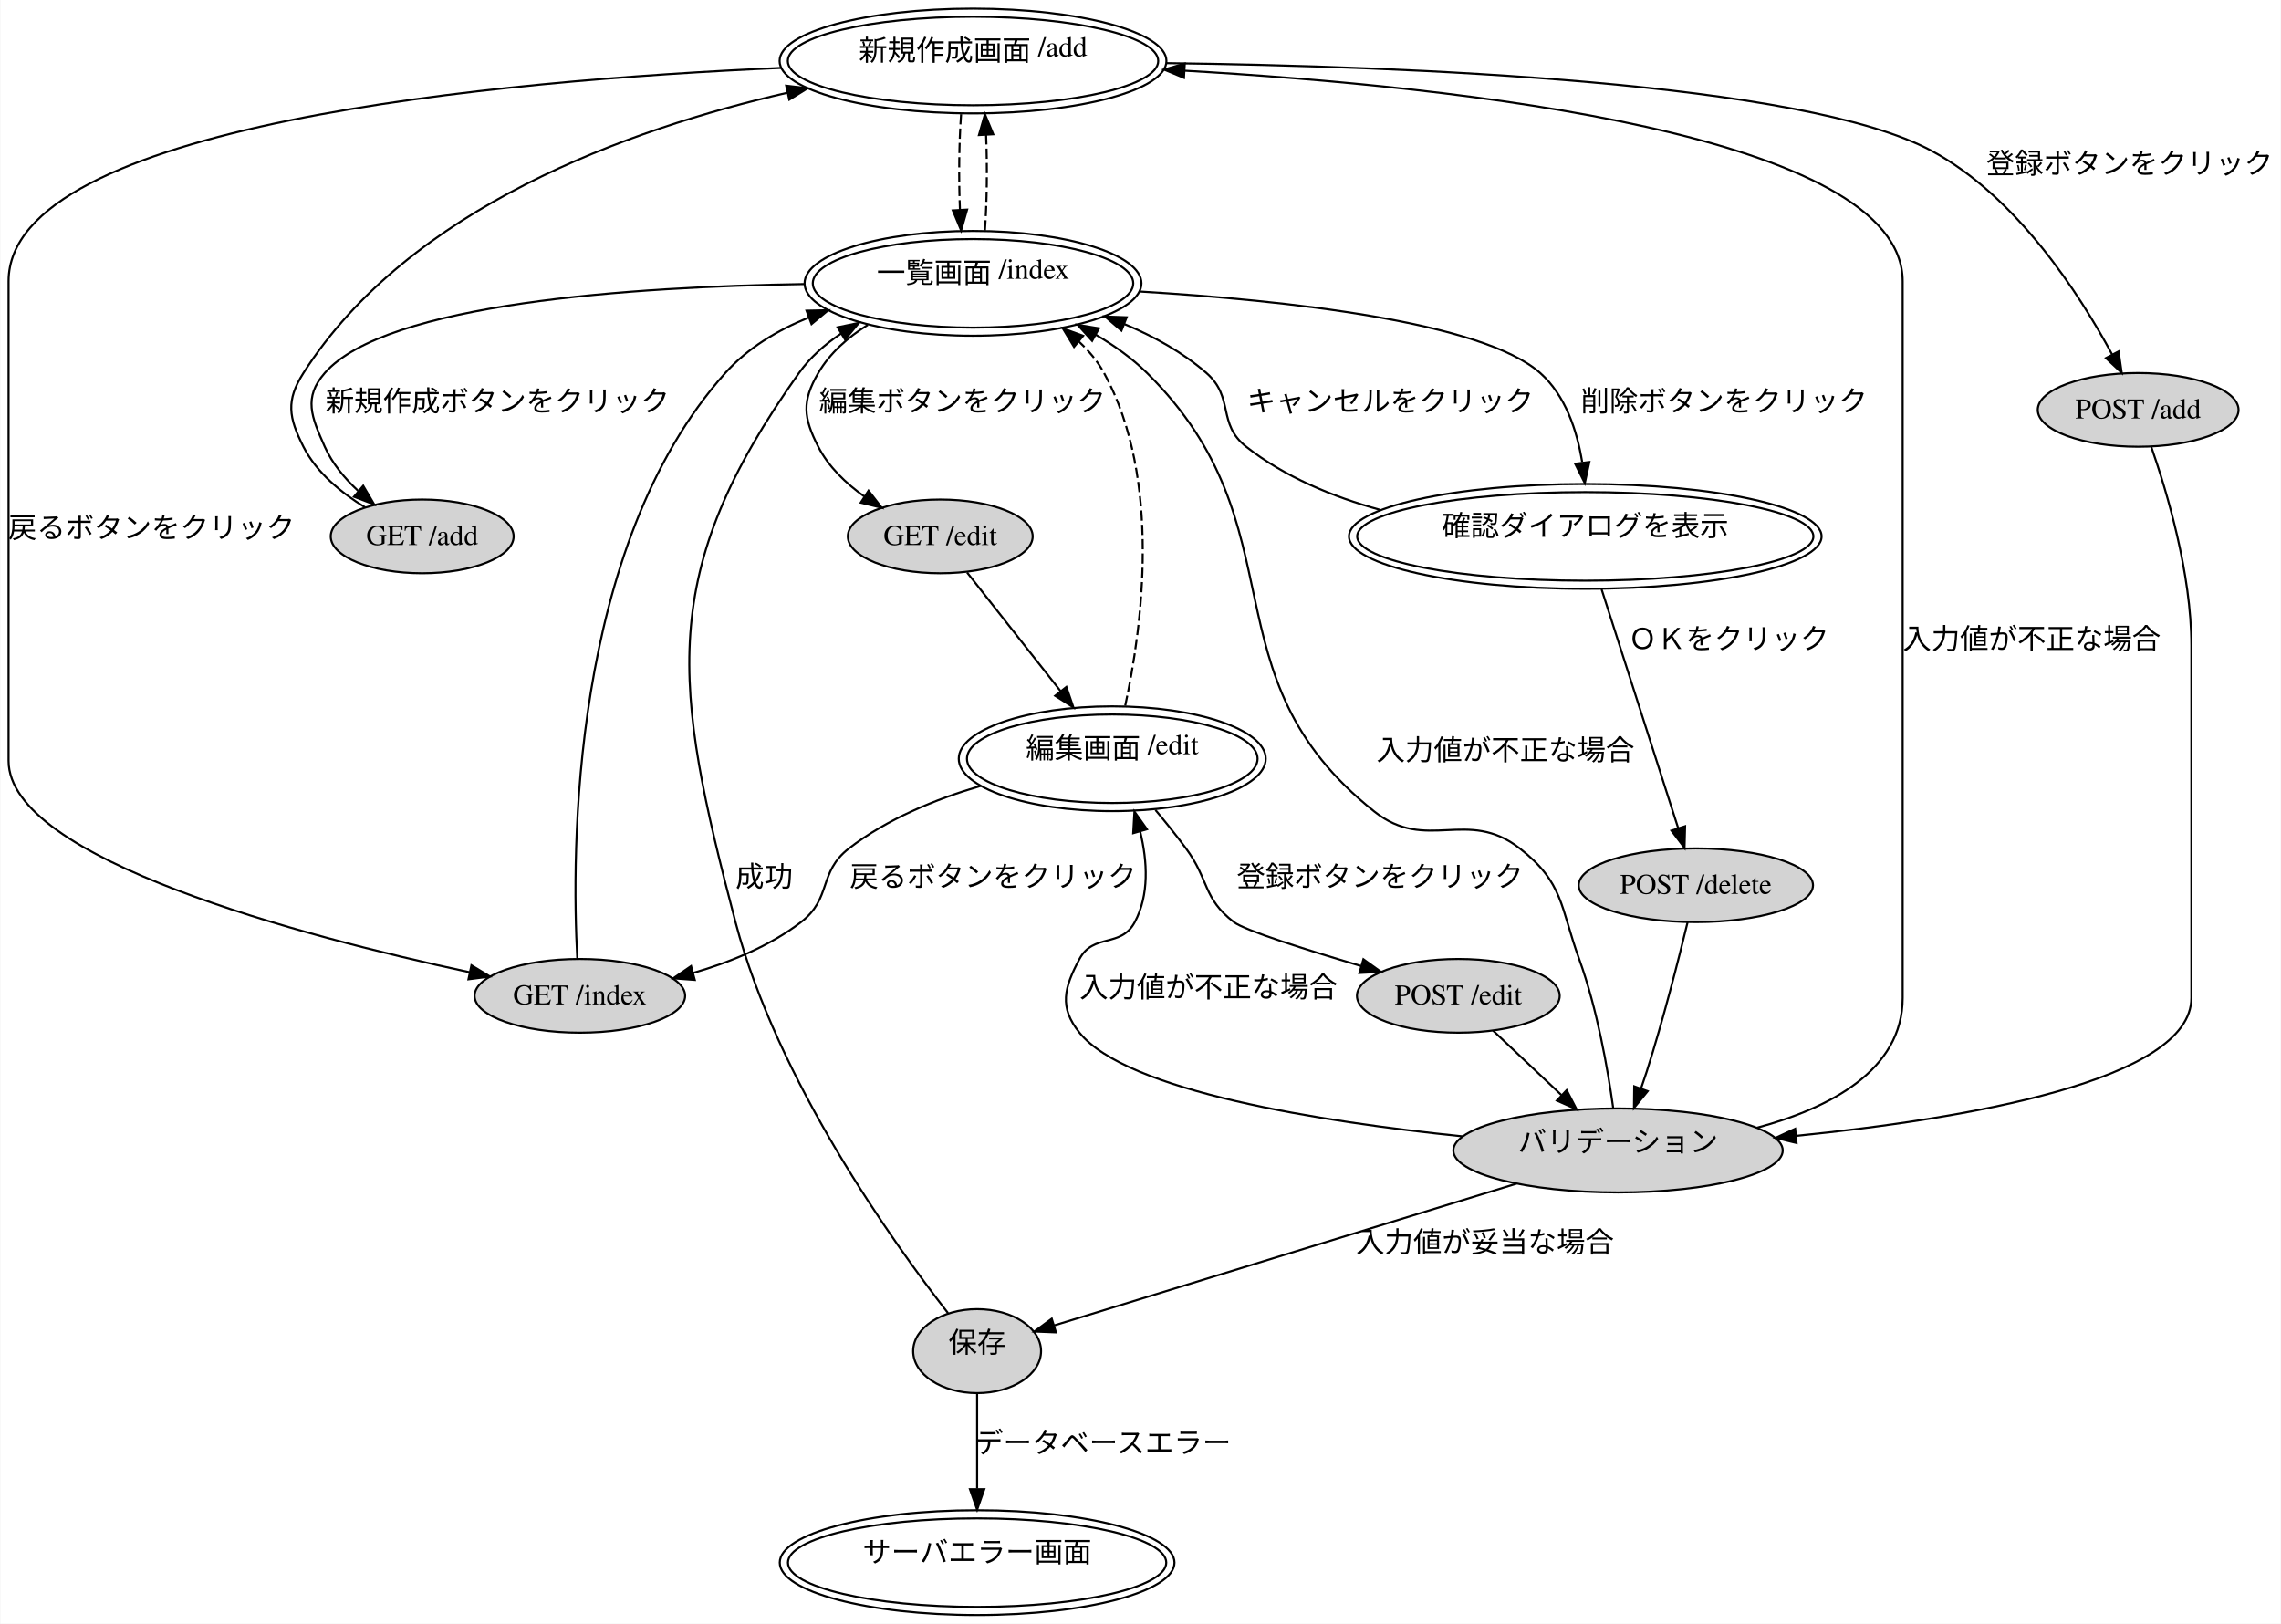
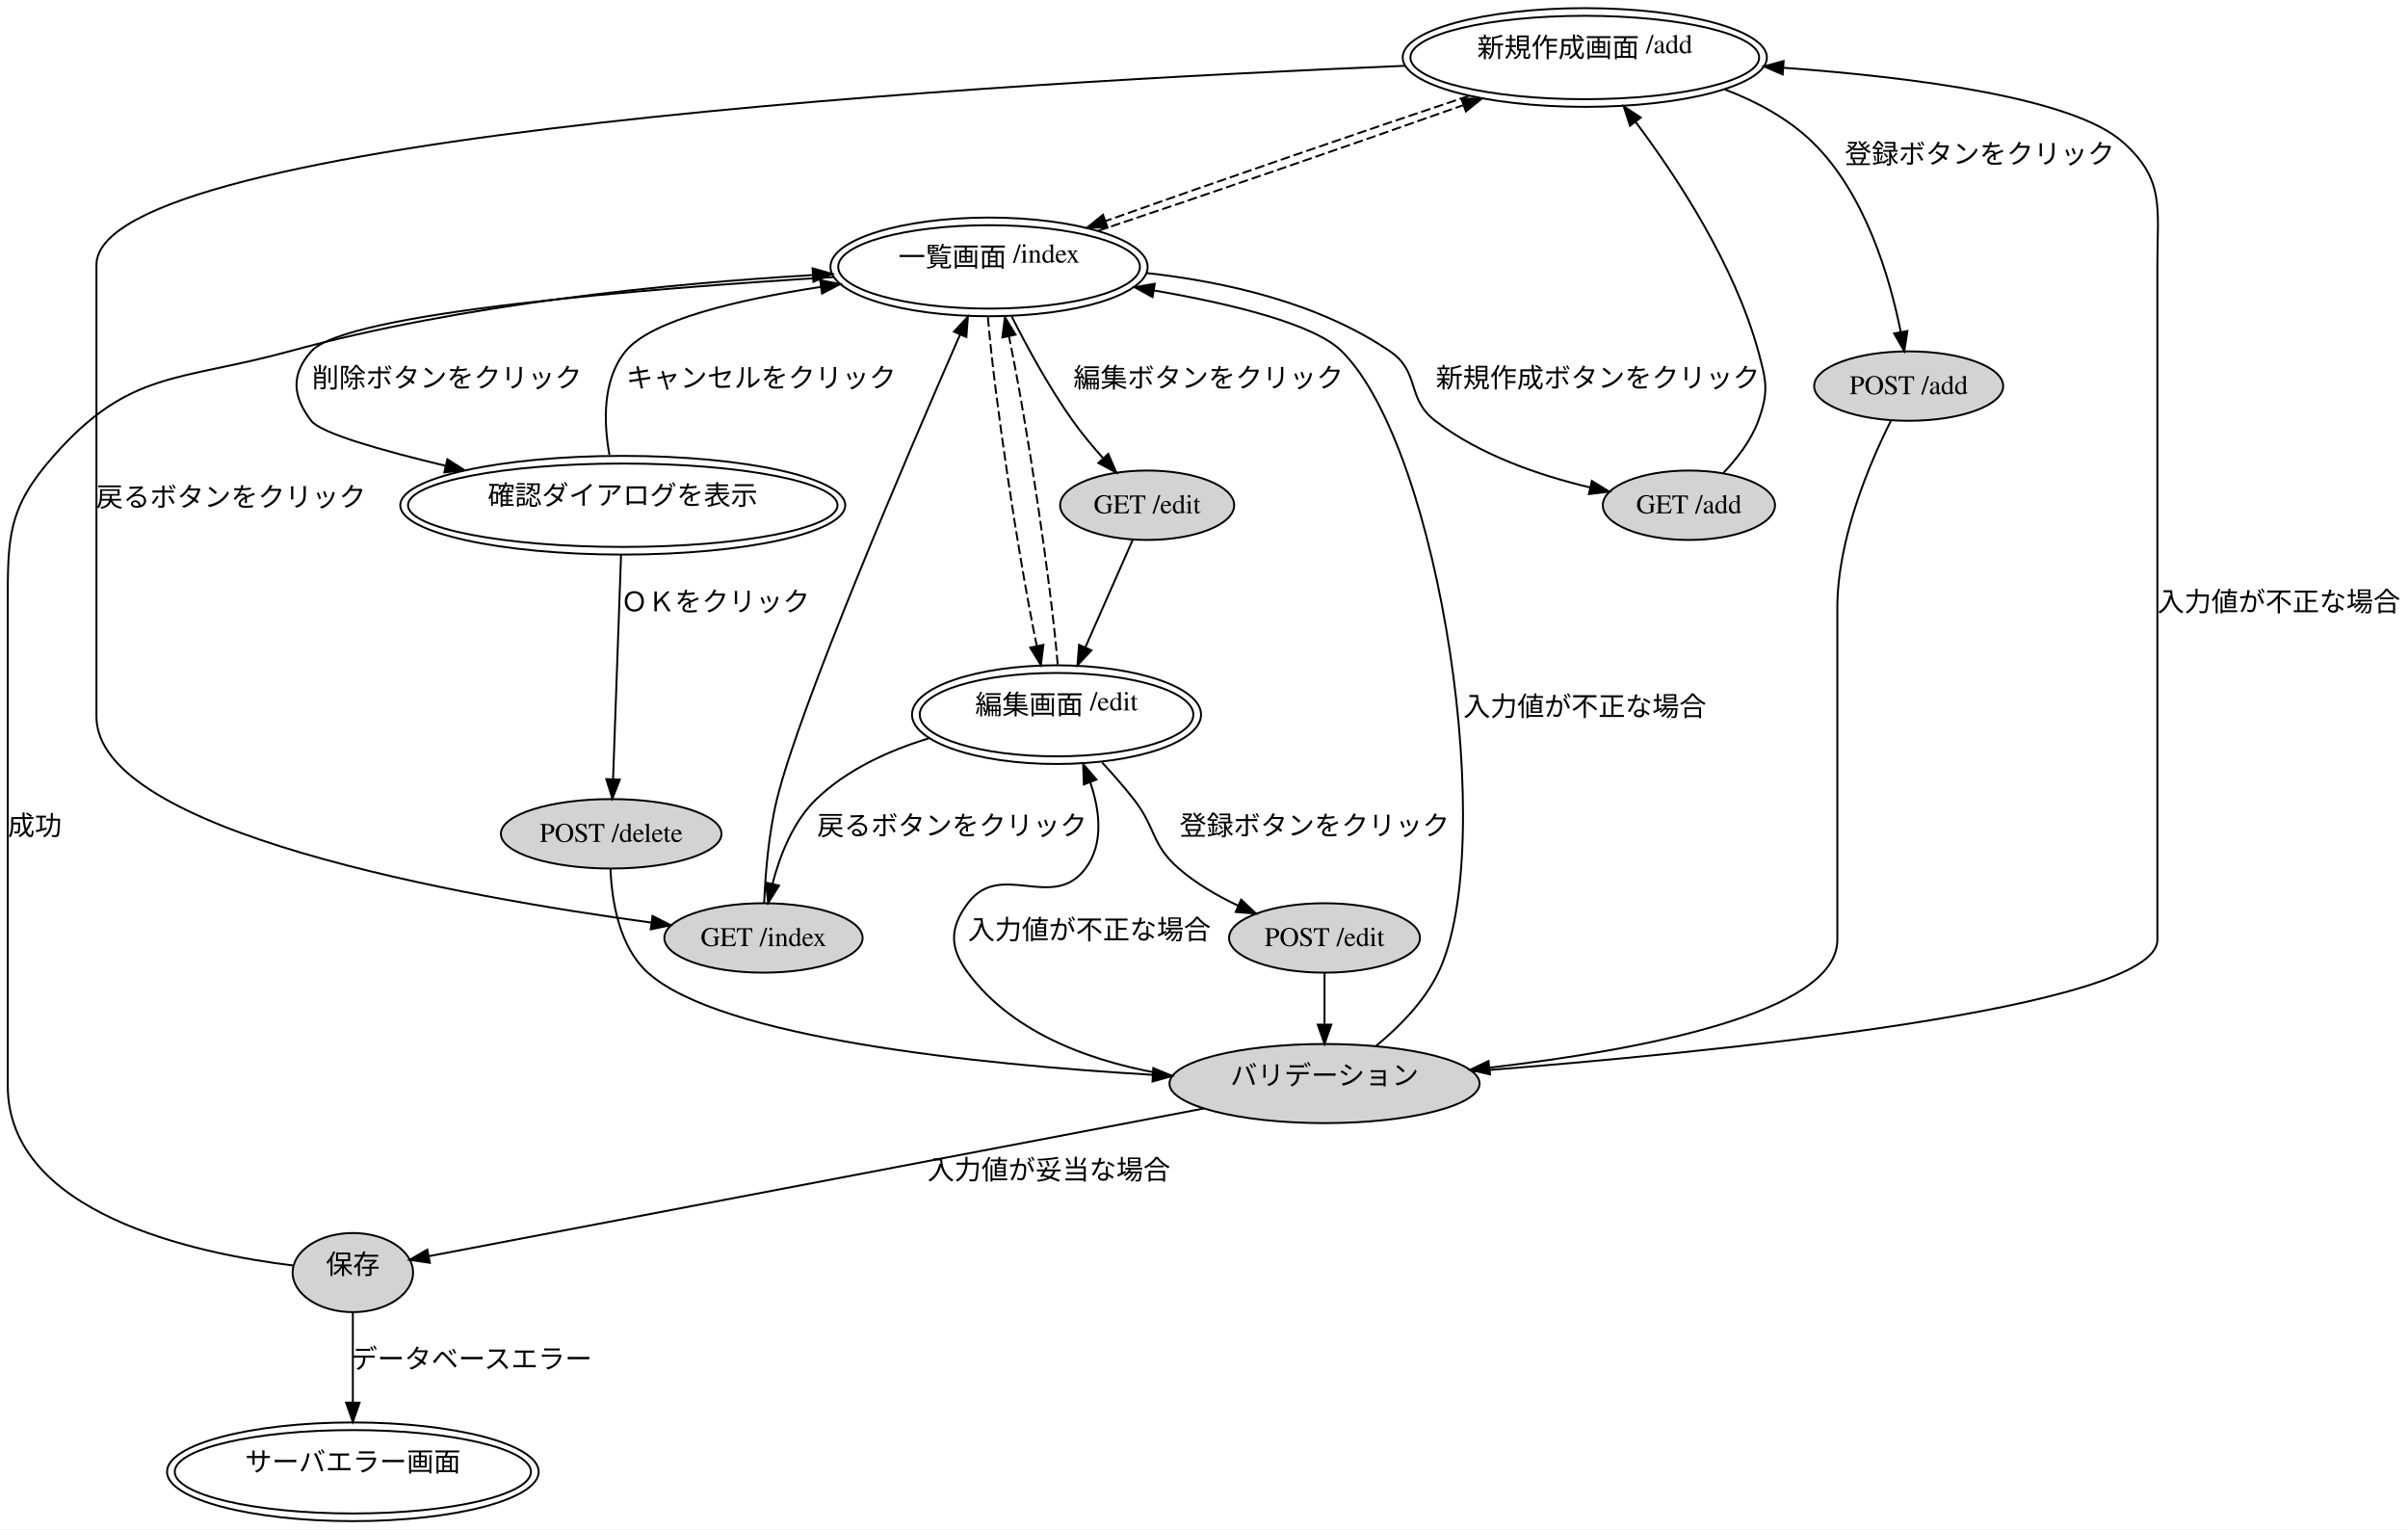
- <svg xmlns="http://www.w3.org/2000/svg" width="1114pt" height="793pt" viewBox="0.00 0.00 1113.58 792.96">
+ <svg xmlns="http://www.w3.org/2000/svg" width="1249pt" height="793pt" viewBox="0.00 0.00 1249.02 792.96">
  <g id="graph0" class="graph" transform="scale(1 1) rotate(0) translate(4 788.955)">
-     <polygon fill="white" stroke="none" points="-4,4 -4,-788.955 1109.58,-788.955 1109.58,4 -4,4" />
+     <polygon fill="white" stroke="none" points="-4,4 -4,-788.955 1245.02,-788.955 1245.02,4 -4,4" />
    <g id="node1" class="node">
-       <ellipse fill="none" stroke="black" cx="471" cy="-759.162" rx="90.449" ry="21.62" />
-       <ellipse fill="none" stroke="black" cx="471" cy="-759.162" rx="94.459" ry="25.588" />
-       <text text-anchor="middle" x="471" y="-759.372" font-family="Times,serif" font-size="14.00">新規作成画面 /add</text>
+       <ellipse fill="none" stroke="black" cx="818.021" cy="-759.162" rx="90.449" ry="21.62" />
+       <ellipse fill="none" stroke="black" cx="818.021" cy="-759.162" rx="94.459" ry="25.588" />
+       <text text-anchor="middle" x="818.021" y="-759.372" font-family="Times,serif" font-size="14.00">新規作成画面 /add</text>
+     </g>
+     <g id="node3" class="node">
+       <ellipse fill="none" stroke="black" cx="509.021" cy="-650.576" rx="78.255" ry="21.62" />
+       <ellipse fill="none" stroke="black" cx="509.021" cy="-650.576" rx="82.261" ry="25.588" />
+       <text text-anchor="middle" x="509.021" y="-650.786" font-family="Times,serif" font-size="14.00">一覧画面 /index</text>
+     </g>
+     <g id="edge1" class="edge">
+       <path fill="none" stroke="black" stroke-dasharray="5,2" d="M757.831,-739.23C703.427,-721.086 623.861,-693.681 569.402,-674.353" />
+       <polygon fill="black" stroke="black" points="570.469,-671.017 559.875,-670.962 568.122,-677.612 570.469,-671.017" />
+     </g>
+     <g id="node10" class="node">
+       <ellipse fill="lightgrey" stroke="black" cx="392.021" cy="-302.611" rx="51.414" ry="18" />
+       <text text-anchor="middle" x="392.021" y="-298.411" font-family="Times,serif" font-size="14.00">GET /index</text>
+     </g>
+     <g id="edge5" class="edge">
+       <path fill="none" stroke="black" d="M724.9,-754.868C519.572,-746.363 46.021,-719.395 46.021,-651.576 46.021,-651.576 46.021,-651.576 46.021,-417.404 46.021,-357.552 235.213,-323.994 333.798,-310.571" />
+       <polygon fill="black" stroke="black" points="334.462,-314.013 343.911,-309.221 333.536,-307.075 334.462,-314.013" />
+       <text text-anchor="middle" x="115.811" y="-526.29" font-family="Times,serif" font-size="14.00">戻るボタンをクリック</text>
+     </g>
+     <g id="node12" class="node">
+       <ellipse fill="lightgrey" stroke="black" cx="986.021" cy="-588.783" rx="49.026" ry="18" />
+       <text text-anchor="middle" x="986.021" y="-584.583" font-family="Times,serif" font-size="14.00">POST /add</text>
+     </g>
+     <g id="edge6" class="edge">
+       <path fill="none" stroke="black" d="M890.598,-742.618C907.084,-736.342 923.426,-727.58 936.021,-715.369 963.512,-688.718 976.271,-645.026 981.91,-616.84" />
+       <polygon fill="black" stroke="black" points="985.378,-617.332 983.738,-606.865 978.492,-616.07 985.378,-617.332" />
+       <text text-anchor="middle" x="1022.81" y="-704.169" font-family="Times,serif" font-size="14.00">登録ボタンをクリック</text>
    </g>
    <g id="node2" class="node">
-       <ellipse fill="none" stroke="black" cx="471" cy="-650.576" rx="78.255" ry="21.62" />
-       <ellipse fill="none" stroke="black" cx="471" cy="-650.576" rx="82.261" ry="25.588" />
-       <text text-anchor="middle" x="471" y="-650.786" font-family="Times,serif" font-size="14.00">一覧画面 /index</text>
+       <ellipse fill="none" stroke="black" cx="179.021" cy="-25.793" rx="92.377" ry="21.62" />
+       <ellipse fill="none" stroke="black" cx="179.021" cy="-25.793" rx="96.386" ry="25.588" />
+       <text text-anchor="middle" x="179.021" y="-26.003" font-family="Times,serif" font-size="14.00">サーバエラー画面 </text>
    </g>
-     <g id="edge1" class="edge">
-       <path fill="none" stroke="black" stroke-dasharray="5,2" d="M465.18,-733.172C464.169,-719.274 463.983,-701.758 464.619,-686.521" />
-       <polygon fill="black" stroke="black" points="468.12,-686.591 465.191,-676.409 461.132,-686.196 468.12,-686.591" />
+     <g id="edge2" class="edge">
+       <path fill="none" stroke="black" stroke-dasharray="5,2" d="M565.651,-669.322C619.2,-687.142 699.294,-714.707 754.873,-734.404" />
+       <polygon fill="black" stroke="black" points="754.014,-737.813 764.608,-737.863 756.357,-731.217 754.014,-737.813" />
+     </g>
+     <g id="node4" class="node">
+       <ellipse fill="none" stroke="black" cx="319.021" cy="-526.99" rx="111.393" ry="21.62" />
+       <ellipse fill="none" stroke="black" cx="319.021" cy="-526.99" rx="115.4" ry="25.588" />
+       <text text-anchor="middle" x="319.021" y="-527.2" font-family="Times,serif" font-size="14.00">確認ダイアログを表示 </text>
+     </g>
+     <g id="edge9" class="edge">
+       <path fill="none" stroke="black" d="M428.525,-645.328C330.328,-639.307 175.124,-626.749 157.441,-606.783 146.833,-594.805 147.683,-583.462 157.441,-570.783 162.355,-564.399 193.405,-555.502 226.994,-547.474" />
+       <polygon fill="black" stroke="black" points="228.058,-550.819 236.992,-545.125 226.457,-544.004 228.058,-550.819" />
+       <text text-anchor="middle" x="227.811" y="-588.083" font-family="Times,serif" font-size="14.00">削除ボタンをクリック</text>
+     </g>
+     <g id="node5" class="node">
+       <ellipse fill="none" stroke="black" cx="544.021" cy="-418.404" rx="70.964" ry="21.62" />
+       <ellipse fill="none" stroke="black" cx="544.021" cy="-418.404" rx="74.963" ry="25.588" />
+       <text text-anchor="middle" x="544.021" y="-418.614" font-family="Times,serif" font-size="14.00">編集画面 /edit</text>
+     </g>
+     <g id="edge3" class="edge">
+       <path fill="none" stroke="black" stroke-dasharray="5,2" d="M508.432,-624.505C511.788,-583.235 524.11,-500.903 533.755,-454.077" />
+       <polygon fill="black" stroke="black" points="537.221,-454.606 535.892,-444.095 530.376,-453.141 537.221,-454.606" />
+     </g>
+     <g id="node6" class="node">
+       <ellipse fill="lightgrey" stroke="black" cx="872.021" cy="-526.99" rx="44.657" ry="18" />
+       <text text-anchor="middle" x="872.021" y="-522.79" font-family="Times,serif" font-size="14.00">GET /add</text>
+     </g>
+     <g id="edge7" class="edge">
+       <path fill="none" stroke="black" d="M590.542,-647.421C631.481,-642.895 680.089,-631.967 717.021,-606.783 732.792,-596.029 725.295,-582.399 740.441,-570.783 763.663,-552.974 794.582,-542.424 820.613,-536.257" />
+       <polygon fill="black" stroke="black" points="821.685,-539.604 830.692,-534.026 820.172,-532.77 821.685,-539.604" />
+       <text text-anchor="middle" x="824.811" y="-588.083" font-family="Times,serif" font-size="14.00">新規作成ボタンをクリック</text>
+     </g>
+     <g id="node9" class="node">
+       <ellipse fill="lightgrey" stroke="black" cx="591.021" cy="-526.99" rx="45.141" ry="18" />
+       <text text-anchor="middle" x="591.021" y="-522.79" font-family="Times,serif" font-size="14.00">GET /edit</text>
+     </g>
+     <g id="edge8" class="edge">
+       <path fill="none" stroke="black" d="M520.757,-624.921C528.807,-608.933 540.213,-587.96 552.441,-570.783 557.173,-564.137 562.806,-557.381 568.285,-551.262" />
+       <polygon fill="black" stroke="black" points="570.861,-553.631 575.064,-543.905 565.714,-548.887 570.861,-553.631" />
+       <text text-anchor="middle" x="622.811" y="-588.083" font-family="Times,serif" font-size="14.00">編集ボタンをクリック</text>
+     </g>
+     <g id="edge11" class="edge">
+       <path fill="none" stroke="black" d="M312.12,-553.076C309.054,-570.068 308.441,-592.03 320.441,-606.783 333.682,-623.062 378.961,-633.647 421.83,-640.217" />
+       <polygon fill="black" stroke="black" points="421.386,-643.689 431.788,-641.68 422.403,-636.763 421.386,-643.689" />
+       <text text-anchor="middle" x="390.811" y="-588.083" font-family="Times,serif" font-size="14.00">キャンセルをクリック</text>
+     </g>
+     <g id="node13" class="node">
+       <ellipse fill="lightgrey" stroke="black" cx="313.021" cy="-356.611" rx="57.211" ry="18" />
+       <text text-anchor="middle" x="313.021" y="-352.411" font-family="Times,serif" font-size="14.00">POST /delete</text>
+     </g>
+     <g id="edge10" class="edge">
+       <path fill="none" stroke="black" d="M318.136,-501.145C317.029,-470.078 315.14,-417.074 313.994,-384.903" />
+       <polygon fill="black" stroke="black" points="317.49,-384.723 313.636,-374.854 310.494,-384.972 317.49,-384.723" />
+       <text text-anchor="middle" x="367.021" y="-471.997" font-family="Times,serif" font-size="14.00">ＯＫをクリック</text>
+     </g>
+     <g id="edge4" class="edge">
+       <path fill="none" stroke="black" stroke-dasharray="5,2" d="M544.613,-444.443C541.27,-485.586 529.006,-567.592 519.371,-614.498" />
+       <polygon fill="black" stroke="black" points="515.9,-613.995 517.235,-624.505 522.745,-615.456 515.9,-613.995" />
+     </g>
+     <g id="node8" class="node">
+       <ellipse fill="lightgrey" stroke="black" cx="683.021" cy="-302.611" rx="49.51" ry="18" />
+       <text text-anchor="middle" x="683.021" y="-298.411" font-family="Times,serif" font-size="14.00">POST /edit</text>
+     </g>
+     <g id="edge13" class="edge">
+       <path fill="none" stroke="black" d="M567.633,-393.619C573.219,-387.598 579.006,-381.017 584.021,-374.611 595.788,-359.581 593.014,-351.109 607.441,-338.611 616.402,-330.849 627.375,-324.468 638.152,-319.381" />
+       <polygon fill="black" stroke="black" points="639.786,-322.486 647.517,-315.241 636.956,-316.083 639.786,-322.486" />
+       <text text-anchor="middle" x="677.811" y="-355.911" font-family="Times,serif" font-size="14.00">登録ボタンをクリック</text>
+     </g>
+     <g id="edge12" class="edge">
+       <path fill="none" stroke="black" d="M477.714,-406.096C456.951,-399.767 435.337,-389.919 419.441,-374.611 407.417,-363.031 400.583,-345.589 396.744,-330.891" />
+       <polygon fill="black" stroke="black" points="400.079,-329.771 394.448,-320.796 393.253,-331.324 400.079,-329.771" />
+       <text text-anchor="middle" x="489.811" y="-355.911" font-family="Times,serif" font-size="14.00">戻るボタンをクリック</text>
+     </g>
+     <g id="edge14" class="edge">
+       <path fill="none" stroke="black" d="M889.842,-543.681C896.94,-551.1 904.296,-560.567 908.021,-570.783 913.503,-585.815 912.261,-591.355 908.021,-606.783 895.706,-651.595 866.288,-696.558 844.418,-725.696" />
+       <polygon fill="black" stroke="black" points="841.479,-723.777 838.185,-733.847 847.04,-728.029 841.479,-723.777" />
+     </g>
+     <g id="node7" class="node">
+       <ellipse fill="lightgrey" stroke="black" cx="179.021" cy="-129.092" rx="31.226" ry="20.512" />
+       <text text-anchor="middle" x="179.021" y="-128.392" font-family="Times,serif" font-size="14.00">保存</text>
+     </g>
+     <g id="edge16" class="edge">
+       <path fill="none" stroke="black" d="M179.021,-108.561C179.021,-95.388 179.021,-77.63 179.021,-62.028" />
+       <polygon fill="black" stroke="black" points="182.521,-61.655 179.021,-51.655 175.521,-61.655 182.521,-61.655" />
+       <text text-anchor="middle" x="240.411" y="-79.386" font-family="Times,serif" font-size="14.00">データベースエラー</text>
+     </g>
+     <g id="edge15" class="edge">
+       <path fill="none" stroke="black" d="M148.25,-132.733C97.071,-138.994 0.021,-159.631 0.021,-226.105 0.021,-473.697 0.021,-473.697 0.021,-473.697 0.021,-510.429 -0.32,-525.273 24.021,-552.783 63.315,-597.191 88.826,-591.137 146.021,-606.783 236.34,-631.49 343.142,-641.932 417.418,-646.346" />
+       <polygon fill="black" stroke="black" points="417.495,-649.856 427.678,-646.929 417.893,-642.867 417.495,-649.856" />
+       <text text-anchor="middle" x="14.021" y="-355.911" font-family="Times,serif" font-size="14.00">成功</text>
    </g>
    <g id="node11" class="node">
-       <ellipse fill="lightgrey" stroke="black" cx="279" cy="-302.611" rx="51.414" ry="18" />
-       <text text-anchor="middle" x="279" y="-298.411" font-family="Times,serif" font-size="14.00">GET /index</text>
+       <ellipse fill="lightgrey" stroke="black" cx="683.021" cy="-227.105" rx="80.429" ry="20.512" />
+       <text text-anchor="middle" x="683.021" y="-226.405" font-family="Times,serif" font-size="14.00">バリデーション</text>
    </g>
-     <g id="edge4" class="edge">
-       <path fill="none" stroke="black" d="M377.382,-755.793C240.025,-749.733 0,-728.183 0,-651.576 0,-651.576 0,-651.576 0,-417.404 0,-369.307 143.952,-331.594 225.054,-314.163" />
-       <polygon fill="black" stroke="black" points="226.04,-317.532 235.099,-312.039 224.592,-310.684 226.04,-317.532" />
-       <text text-anchor="middle" x="69.79" y="-526.29" font-family="Times,serif" font-size="14.00">戻るボタンをクリック</text>
-     </g>
-     <g id="node12" class="node">
-       <ellipse fill="lightgrey" stroke="black" cx="1040" cy="-588.783" rx="49.026" ry="18" />
-       <text text-anchor="middle" x="1040" y="-584.583" font-family="Times,serif" font-size="14.00">POST /add</text>
-     </g>
-     <g id="edge5" class="edge">
-       <path fill="none" stroke="black" d="M565.29,-758.127C683.002,-756.622 876.493,-748.897 939,-715.369 980.605,-693.053 1011.24,-645.594 1027.3,-615.832" />
-       <polygon fill="black" stroke="black" points="1030.46,-617.329 1031.99,-606.845 1024.26,-614.088 1030.46,-617.329" />
-       <text text-anchor="middle" x="1035.79" y="-704.169" font-family="Times,serif" font-size="14.00">登録ボタンをクリック</text>
-     </g>
-     <g id="edge2" class="edge">
-       <path fill="none" stroke="black" stroke-dasharray="5,2" d="M476.809,-676.409C477.825,-690.28 478.018,-707.791 477.388,-723.045" />
-       <polygon fill="black" stroke="black" points="473.886,-722.992 476.82,-733.172 480.875,-723.384 473.886,-722.992" />
-     </g>
-     <g id="node4" class="node">
-       <ellipse fill="none" stroke="black" cx="770" cy="-526.99" rx="111.393" ry="21.62" />
-       <ellipse fill="none" stroke="black" cx="770" cy="-526.99" rx="115.4" ry="25.588" />
-       <text text-anchor="middle" x="770" y="-527.2" font-family="Times,serif" font-size="14.00">確認ダイアログを表示 </text>
-     </g>
-     <g id="edge8" class="edge">
-       <path fill="none" stroke="black" d="M552.47,-646.58C623.581,-642.291 719.704,-631.897 748,-606.783 760.255,-595.906 765.933,-578.829 768.472,-563.35" />
-       <polygon fill="black" stroke="black" points="772,-563.342 769.771,-552.984 765.054,-562.472 772,-563.342" />
-       <text text-anchor="middle" x="837.79" y="-588.083" font-family="Times,serif" font-size="14.00">削除ボタンをクリック</text>
-     </g>
-     <g id="node9" class="node">
-       <ellipse fill="lightgrey" stroke="black" cx="202" cy="-526.99" rx="44.657" ry="18" />
-       <text text-anchor="middle" x="202" y="-522.79" font-family="Times,serif" font-size="14.00">GET /add</text>
-     </g>
-     <g id="edge6" class="edge">
-       <path fill="none" stroke="black" d="M388.559,-650.224C305.114,-648.91 184.256,-640.923 154.42,-606.783 143.891,-594.735 147.908,-585.398 154.42,-570.783 158.06,-562.614 164.115,-555.351 170.707,-549.232" />
-       <polygon fill="black" stroke="black" points="173.194,-551.713 178.58,-542.589 168.68,-546.363 173.194,-551.713" />
-       <text text-anchor="middle" x="238.79" y="-588.083" font-family="Times,serif" font-size="14.00">新規作成ボタンをクリック</text>
-     </g>
-     <g id="node13" class="node">
-       <ellipse fill="lightgrey" stroke="black" cx="455" cy="-526.99" rx="45.141" ry="18" />
-       <text text-anchor="middle" x="455" y="-522.79" font-family="Times,serif" font-size="14.00">GET /edit</text>
-     </g>
-     <g id="edge7" class="edge">
-       <path fill="none" stroke="black" d="M419.622,-630.302C409.961,-624.271 401.116,-616.553 395.42,-606.783 387.362,-592.96 388.117,-585.019 395.42,-570.783 400.442,-560.994 408.859,-552.938 417.808,-546.561" />
-       <polygon fill="black" stroke="black" points="419.967,-549.333 426.458,-540.959 416.162,-543.457 419.967,-549.333" />
-       <text text-anchor="middle" x="465.79" y="-588.083" font-family="Times,serif" font-size="14.00">編集ボタンをクリック</text>
-     </g>
-     <g id="node3" class="node">
-       <ellipse fill="none" stroke="black" cx="539" cy="-418.404" rx="70.964" ry="21.62" />
-       <ellipse fill="none" stroke="black" cx="539" cy="-418.404" rx="74.963" ry="25.588" />
-       <text text-anchor="middle" x="539" y="-418.614" font-family="Times,serif" font-size="14.00">編集画面 /edit</text>
-     </g>
-     <g id="edge3" class="edge">
-       <path fill="none" stroke="black" stroke-dasharray="5,2" d="M545.326,-444.305C553.477,-482.053 563.464,-554.852 535,-606.783 531.88,-612.475 527.641,-617.547 522.819,-622.03" />
-       <polygon fill="black" stroke="black" points="520.339,-619.538 514.84,-628.594 524.786,-624.944 520.339,-619.538" />
-     </g>
-     <g id="node7" class="node">
-       <ellipse fill="lightgrey" stroke="black" cx="708" cy="-302.611" rx="49.51" ry="18" />
-       <text text-anchor="middle" x="708" y="-298.411" font-family="Times,serif" font-size="14.00">POST /edit</text>
-     </g>
-     <g id="edge10" class="edge">
-       <path fill="none" stroke="black" d="M560.09,-393.382C565.123,-387.368 570.374,-380.849 575,-374.611 586.37,-359.279 583.243,-350.187 598.42,-338.611 603.723,-334.566 633.333,-325.211 660.437,-317.19" />
-       <polygon fill="black" stroke="black" points="661.649,-320.482 670.259,-314.307 659.678,-313.765 661.649,-320.482" />
-       <text text-anchor="middle" x="669.79" y="-355.911" font-family="Times,serif" font-size="14.00">登録ボタンをクリック</text>
-     </g>
-     <g id="edge9" class="edge">
-       <path fill="none" stroke="black" d="M474.694,-405.119C452.733,-398.667 429.04,-388.992 410.42,-374.611 395.313,-362.943 402.153,-350.219 387,-338.611 371.752,-326.93 352.462,-319.07 334.418,-313.815" />
-       <polygon fill="black" stroke="black" points="335.121,-310.38 324.555,-311.156 333.299,-317.138 335.121,-310.38" />
-       <text text-anchor="middle" x="480.79" y="-355.911" font-family="Times,serif" font-size="14.00">戻るボタンをクリック</text>
-     </g>
-     <g id="edge12" class="edge">
-       <path fill="none" stroke="black" d="M669.77,-539.969C646.591,-546.343 623.236,-556.044 604.42,-570.783 590.109,-581.994 598.696,-594.829 585,-606.783 573.438,-616.875 559.265,-624.685 544.893,-630.695" />
-       <polygon fill="black" stroke="black" points="543.483,-627.488 535.445,-634.39 546.033,-634.007 543.483,-627.488" />
-       <text text-anchor="middle" x="674.79" y="-588.083" font-family="Times,serif" font-size="14.00">キャンセルをクリック</text>
-     </g>
-     <g id="node6" class="node">
-       <ellipse fill="lightgrey" stroke="black" cx="824" cy="-356.611" rx="57.211" ry="18" />
-       <text text-anchor="middle" x="824" y="-352.411" font-family="Times,serif" font-size="14.00">POST /delete</text>
-     </g>
-     <g id="edge11" class="edge">
-       <path fill="none" stroke="black" d="M777.968,-501.145C787.975,-469.943 805.078,-416.613 815.381,-384.485" />
-       <polygon fill="black" stroke="black" points="818.749,-385.445 818.47,-374.854 812.083,-383.307 818.749,-385.445" />
-       <text text-anchor="middle" x="840" y="-471.997" font-family="Times,serif" font-size="14.00">ＯＫをクリック</text>
-     </g>
-     <g id="node5" class="node">
-       <ellipse fill="none" stroke="black" cx="473" cy="-25.793" rx="92.377" ry="21.62" />
-       <ellipse fill="none" stroke="black" cx="473" cy="-25.793" rx="96.386" ry="25.588" />
-       <text text-anchor="middle" x="473" y="-26.003" font-family="Times,serif" font-size="14.00">サーバエラー画面 </text>
-     </g>
-     <g id="node8" class="node">
-       <ellipse fill="lightgrey" stroke="black" cx="786" cy="-227.105" rx="80.429" ry="20.512" />
-       <text text-anchor="middle" x="786" y="-226.405" font-family="Times,serif" font-size="14.00">バリデーション</text>
-     </g>
-     <g id="edge13" class="edge">
-       <path fill="none" stroke="black" d="M819.972,-338.55C815.553,-320.342 808.014,-290.722 800,-265.611 799.128,-262.879 798.174,-260.055 797.186,-257.237" />
-       <polygon fill="black" stroke="black" points="800.475,-256.039 793.772,-247.834 793.895,-258.428 800.475,-256.039" />
-     </g>
-     <g id="edge14" class="edge">
-       <path fill="none" stroke="black" d="M724.925,-285.661C734.681,-276.467 747.186,-264.682 758.337,-254.174" />
-       <polygon fill="black" stroke="black" points="760.912,-256.556 765.789,-247.151 756.111,-251.462 760.912,-256.556" />
-     </g>
-     <g id="edge16" class="edge">
-       <path fill="none" stroke="black" d="M853.871,-238.206C889.156,-247.722 925,-266.123 925,-301.611 925,-651.576 925,-651.576 925,-651.576 925,-723.135 708.533,-746.69 574.543,-754.416" />
-       <polygon fill="black" stroke="black" points="574.034,-750.939 564.244,-754.988 574.423,-757.928 574.034,-750.939" />
-       <text text-anchor="middle" x="988" y="-471.997" font-family="Times,serif" font-size="14.00">入力値が不正な場合</text>
+     <g id="edge17" class="edge">
+       <path fill="none" stroke="black" d="M683.021,-284.562C683.021,-276.637 683.021,-266.975 683.021,-257.901" />
+       <polygon fill="black" stroke="black" points="686.521,-257.658 683.021,-247.658 679.521,-257.658 686.521,-257.658" />
    </g>
    <g id="edge18" class="edge">
-       <path fill="none" stroke="black" d="M783.659,-247.687C780.995,-266.727 775.827,-296.256 767,-320.611 757.718,-346.222 759.469,-357.841 738,-374.611 712.345,-394.65 692.507,-372.383 667,-392.611 582.996,-459.227 632.255,-531.419 556,-606.783 548.698,-614 539.932,-620.234 530.844,-625.539" />
-       <polygon fill="black" stroke="black" points="529.162,-622.47 522.069,-630.34 532.522,-628.61 529.162,-622.47" />
-       <text text-anchor="middle" x="731" y="-417.704" font-family="Times,serif" font-size="14.00">入力値が不正な場合</text>
-     </g>
-     <g id="edge17" class="edge">
-       <path fill="none" stroke="black" d="M710.078,-233.99C640.935,-241.115 546.187,-255.913 523,-284.611 512.945,-297.056 515.45,-306.504 523,-320.611 529.805,-333.326 543.195,-325.895 550,-338.611 557.132,-351.938 556.156,-368.27 552.701,-382.602" />
-       <polygon fill="black" stroke="black" points="549.223,-382.035 549.828,-392.613 555.951,-383.967 549.223,-382.035" />
-       <text text-anchor="middle" x="586" y="-301.911" font-family="Times,serif" font-size="14.00">入力値が不正な場合</text>
-     </g>
-     <g id="node10" class="node">
-       <ellipse fill="lightgrey" stroke="black" cx="473" cy="-129.092" rx="31.226" ry="20.512" />
-       <text text-anchor="middle" x="473" y="-128.392" font-family="Times,serif" font-size="14.00">保存</text>
-     </g>
-     <g id="edge15" class="edge">
-       <path fill="none" stroke="black" d="M736.404,-210.891C673.635,-191.637 566.916,-158.901 510.512,-141.599" />
-       <polygon fill="black" stroke="black" points="511.503,-138.242 500.916,-138.656 509.45,-144.934 511.503,-138.242" />
-       <text text-anchor="middle" x="721" y="-177.398" font-family="Times,serif" font-size="14.00">入力値が妥当な場合</text>
+       <path fill="none" stroke="black" d="M583.47,-508.865C576.885,-493.932 567.137,-471.825 558.979,-453.324" />
+       <polygon fill="black" stroke="black" points="562.12,-451.772 554.882,-444.035 555.715,-454.597 562.12,-451.772" />
    </g>
    <g id="edge19" class="edge">
-       <path fill="none" stroke="black" d="M174.196,-541.129C162.635,-548.17 150.43,-558.049 144,-570.783 136.788,-585.066 135.384,-593.301 144,-606.783 195.687,-687.668 302.886,-725.975 380.486,-743.686" />
-       <polygon fill="black" stroke="black" points="379.754,-747.109 390.273,-745.848 381.263,-740.274 379.754,-747.109" />
+       <path fill="none" stroke="black" d="M392.362,-320.765C392.97,-335.288 394.616,-356.561 399.021,-374.611 410.71,-422.497 466.598,-552.903 493.918,-615.352" />
+       <polygon fill="black" stroke="black" points="490.826,-617.015 498.047,-624.768 497.237,-614.204 490.826,-617.015" />
+     </g>
+     <g id="edge21" class="edge">
+       <path fill="none" stroke="black" d="M759.756,-233.456C883.896,-243.155 1115.02,-265.997 1115.02,-301.611 1115.02,-651.576 1115.02,-651.576 1115.02,-651.576 1115.02,-681.036 1119.09,-695.856 1097.02,-715.369 1071.17,-738.224 989.335,-748.884 920.93,-753.849" />
+       <polygon fill="black" stroke="black" points="920.677,-750.358 910.943,-754.541 921.161,-757.341 920.677,-750.358" />
+       <text text-anchor="middle" x="1178.02" y="-471.997" font-family="Times,serif" font-size="14.00">入力値が不正な場合</text>
+     </g>
+     <g id="edge23" class="edge">
+       <path fill="none" stroke="black" d="M709.63,-246.522C721.643,-256.355 734.747,-269.538 742.021,-284.611 773.513,-349.86 743.326,-555.627 692.021,-606.783 677.827,-620.936 635.102,-631.361 594.504,-638.377" />
+       <polygon fill="black" stroke="black" points="593.809,-634.944 584.522,-640.043 594.962,-641.849 593.809,-634.944" />
+       <text text-anchor="middle" x="818.021" y="-417.704" font-family="Times,serif" font-size="14.00">入力値が不正な場合</text>
+     </g>
+     <g id="edge22" class="edge">
+       <path fill="none" stroke="black" d="M604.057,-231.274C565.554,-237.302 522.396,-251.679 498.021,-284.611 488.502,-297.471 488.441,-307.796 498.021,-320.611 514.946,-343.251 542.097,-315.971 559.021,-338.611 568.528,-351.328 566.59,-368.348 561.517,-383.315" />
+       <polygon fill="black" stroke="black" points="558.195,-382.2 557.819,-392.788 564.716,-384.745 558.195,-382.2" />
+       <text text-anchor="middle" x="561.021" y="-301.911" font-family="Times,serif" font-size="14.00">入力値が不正な場合</text>
    </g>
    <g id="edge20" class="edge">
-       <path fill="none" stroke="black" d="M458.793,-147.657C432.13,-181.884 375.443,-260.978 355,-338.611 324.447,-454.637 316.427,-509.033 386,-606.783 391.417,-614.394 398.589,-620.731 406.475,-625.985" />
-       <polygon fill="black" stroke="black" points="404.89,-629.116 415.264,-631.27 408.497,-623.117 404.89,-629.116" />
-       <text text-anchor="middle" x="369" y="-355.911" font-family="Times,serif" font-size="14.00">成功</text>
-     </g>
-     <g id="edge21" class="edge">
-       <path fill="none" stroke="black" d="M473,-108.561C473,-95.388 473,-77.63 473,-62.028" />
-       <polygon fill="black" stroke="black" points="476.5,-61.655 473,-51.655 469.5,-61.655 476.5,-61.655" />
-       <text text-anchor="middle" x="534.39" y="-79.386" font-family="Times,serif" font-size="14.00">データベースエラー</text>
-     </g>
-     <g id="edge22" class="edge">
-       <path fill="none" stroke="black" d="M277.736,-320.905C275.007,-371.672 274.077,-522.022 350,-606.783 360.896,-618.947 375.47,-627.653 390.723,-633.885" />
-       <polygon fill="black" stroke="black" points="389.689,-637.235 400.282,-637.454 392.138,-630.677 389.689,-637.235" />
-     </g>
-     <g id="edge23" class="edge">
-       <path fill="none" stroke="black" d="M1046.43,-570.665C1054.13,-548.586 1066,-508.841 1066,-473.697 1066,-473.697 1066,-473.697 1066,-301.611 1066,-261.144 955.208,-242.502 873.008,-234.24" />
-       <polygon fill="black" stroke="black" points="873.172,-230.74 862.882,-233.259 872.498,-237.707 873.172,-230.74" />
+       <path fill="none" stroke="black" d="M620.462,-214.187C515.205,-194.135 305.661,-154.217 218.49,-137.611" />
+       <polygon fill="black" stroke="black" points="218.96,-134.138 208.481,-135.704 217.65,-141.014 218.96,-134.138" />
+       <text text-anchor="middle" x="540.021" y="-177.398" font-family="Times,serif" font-size="14.00">入力値が妥当な場合</text>
    </g>
    <g id="edge24" class="edge">
-       <path fill="none" stroke="black" d="M468.125,-509.336C480.318,-493.864 498.804,-470.407 513.84,-451.329" />
-       <polygon fill="black" stroke="black" points="516.603,-453.477 520.044,-443.457 511.105,-449.144 516.603,-453.477" />
+       <path fill="none" stroke="black" d="M976.875,-570.942C965.918,-549.156 949.021,-509.719 949.021,-473.697 949.021,-473.697 949.021,-473.697 949.021,-301.611 949.021,-263.553 846.581,-244.422 768.844,-235.384" />
+       <polygon fill="black" stroke="black" points="768.863,-231.864 758.535,-234.227 768.082,-238.821 768.863,-231.864" />
+     </g>
+     <g id="edge25" class="edge">
+       <path fill="none" stroke="black" d="M312.664,-338.303C313.328,-322.001 317.058,-298.122 332.021,-284.611 369.552,-250.72 502.839,-237.064 593.925,-231.625" />
+       <polygon fill="black" stroke="black" points="594.2,-235.115 603.983,-231.047 593.799,-228.126 594.2,-235.115" />
    </g>
  </g>
</svg>
